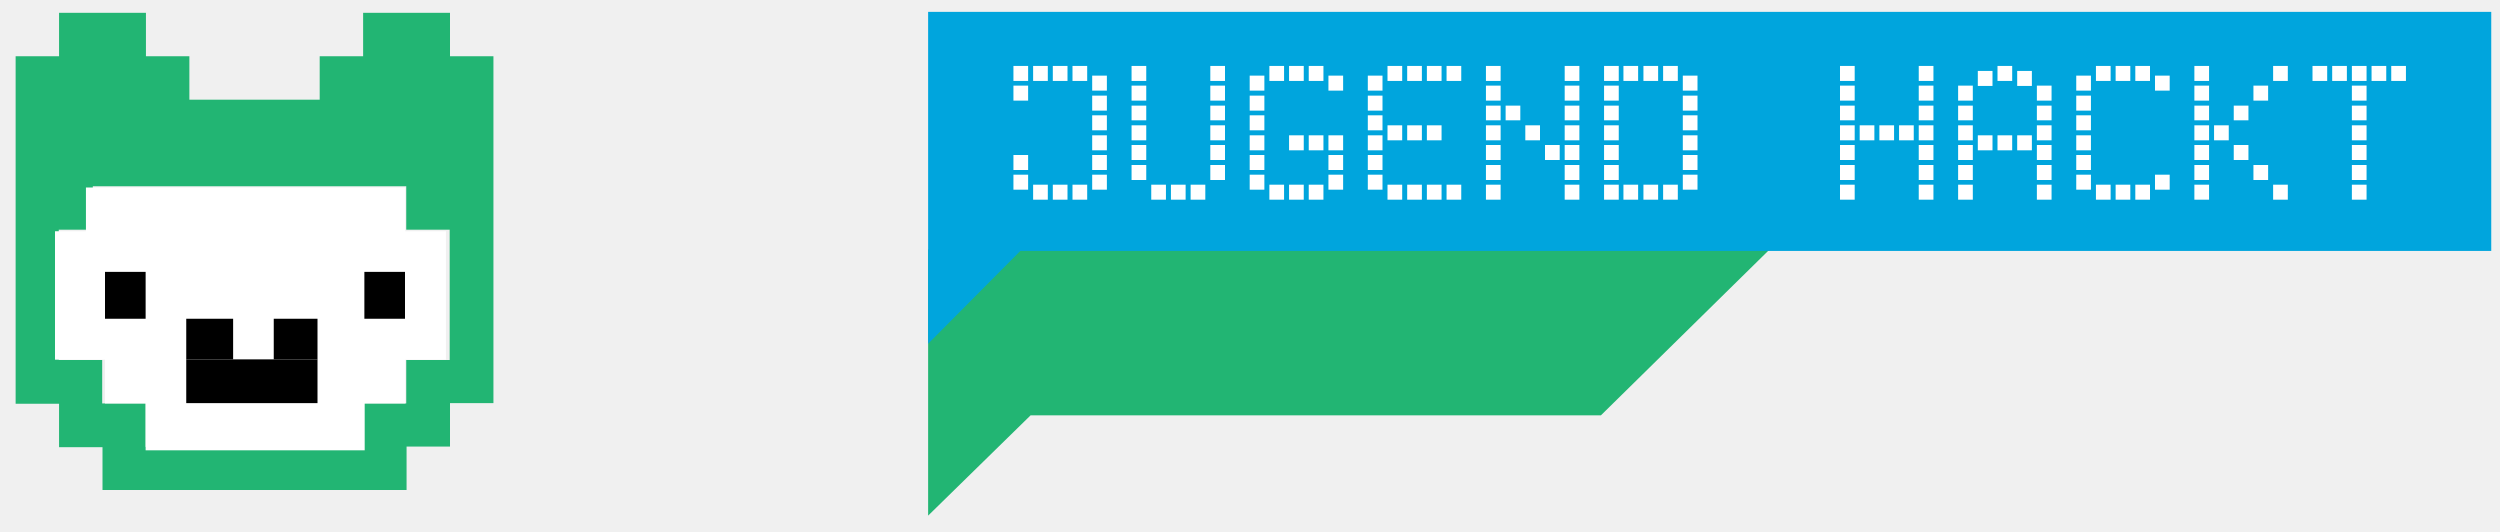
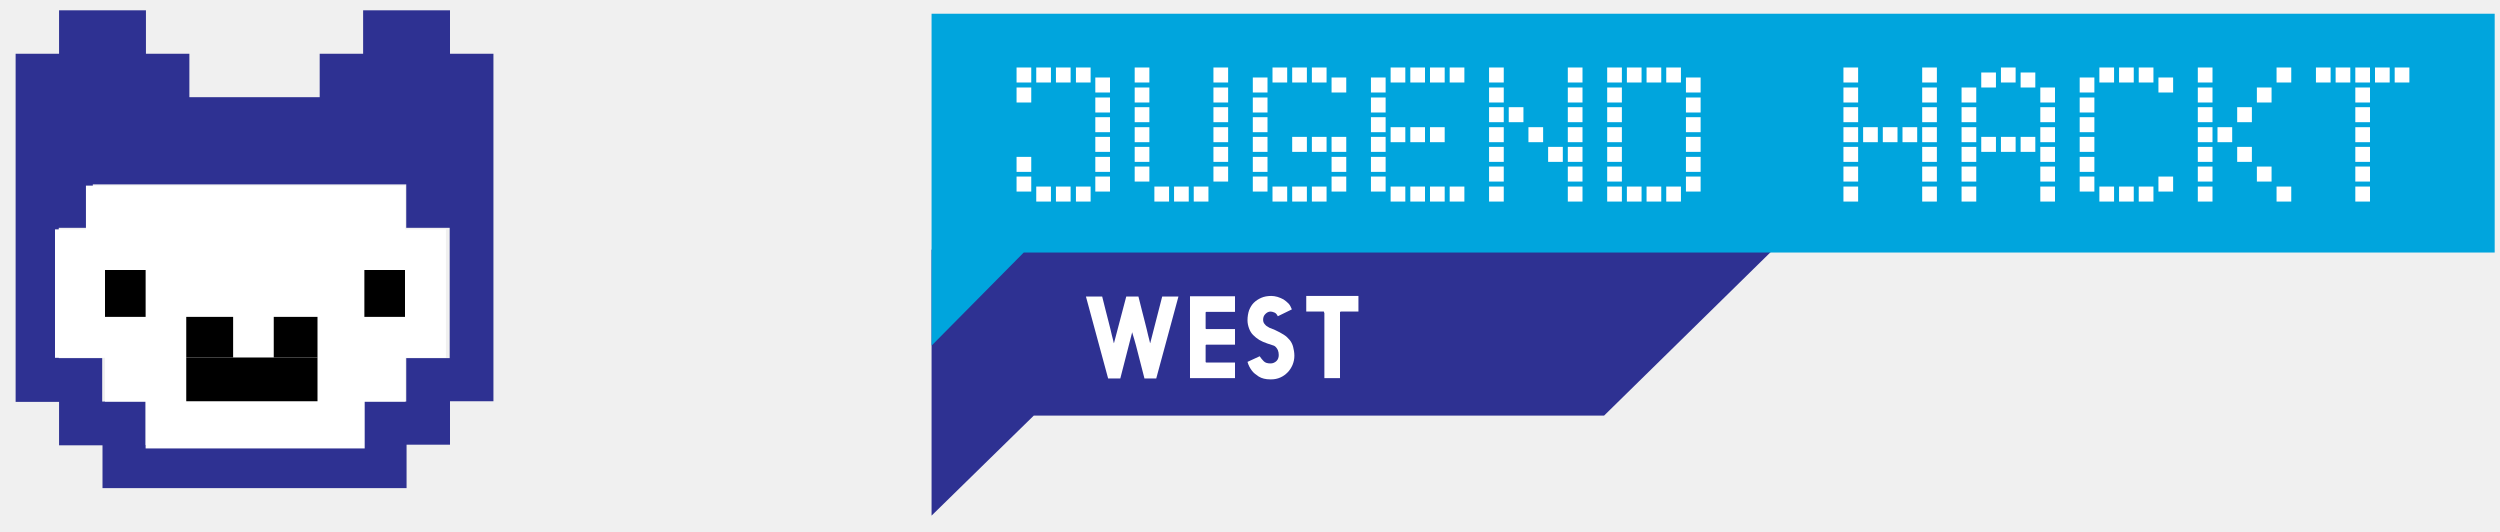
- <svg xmlns="http://www.w3.org/2000/svg" width="800" height="170" viewBox="0 0 800 170" id="svg4295" version="1.1">
-   <defs id="defs4297" />
+ <svg xmlns="http://www.w3.org/2000/svg" width="800" height="170" viewBox="0 0 800 170" id="svg4323" version="1.1">
+   <defs id="defs4325" />
  <g id="layer1" transform="translate(0,-882.3622)">
-     <g transform="translate(297,886.1622)" id="g3">
-       <g id="g5">
-         <g id="g7">
-           <path style="fill:#22b573" d="m -292,14.2 0,13.1 0,13.9 0,13.9 0,13.9 0,13.9 0,13.9 0,13.9 0,14.7 13.9,0 0,13.9 13.9,0 0,13.7 27,0 13.9,0 13.9,0 13.9,0 13.9,0 14.7,0 0,-13.9 13.9,0 0,-13.9 13.9,0 0,-14.7 0,-13.8 0,-13.9 0,-13.9 0,-13.8 0,-13.9 0,-13.9 0,-13.1 -13.9,0 0,-13.9 -27.8,0 0,13.9 -13.9,0 0,13.9 -14.7,0 -13.9,0 -13.1,0 0,-13.9 -13.9,0 0,-13.9 -27.8,0 0,13.9 -13.9,0 z m 13.9,55.5 10.8,0 0,-13.9 100.3,0 0,13.9 13.9,0 0,13.1 0,13.9 0,14.7 -13.9,0 0,13.9 -13.9,0 0,13.9 -14.7,0 -13.9,0 -13.9,0 -13.9,0 -13.1,0 0,-13.9 -13.9,0 0,-13.9 -13.9,0 0,-14.7 0,-13.9 0,-13.1 z" id="path9" />
+     <g transform="translate(297,81.56216)" id="g69">
+       <g id="g71">
+         <g id="g73">
+           <path style="fill:#2e3192" d="m -292,818.2 0,13.1 0,13.9 0,13.9 0,13.9 0,13.9 0,13.9 0,13.9 0,14.7 13.9,0 0,13.9 13.9,0 0,13.7 27,0 13.9,0 13.9,0 13.9,0 13.9,0 14.7,0 0,-13.9 13.9,0 0,-13.9 13.9,0 0,-14.7 0,-13.9 0,-13.9 0,-13.9 0,-13.9 0,-13.9 0,-13.9 0,-13.1 -13.9,0 0,-13.9 -27.8,0 0,13.9 -13.9,0 0,13.9 -14.7,0 -13.9,0 -13.1,0 0,-13.9 -13.9,0 0,-13.9 -27.8,0 0,13.9 -13.9,0 z m 13.9,55.5 10.8,0 0,-13.9 100.3,0 0,13.9 13.9,0 0,13.1 0,13.9 0,14.7 -13.9,0 0,13.9 -13.9,0 0,13.9 -14.7,0 -13.9,0 -13.9,0 -13.9,0 -13.1,0 0,-13.9 -13.9,0 0,-13.9 -13.9,0 0,-14.7 0,-13.9 0,-13.1 z" id="path75" />
        </g>
      </g>
-       <g id="g11">
-         <path style="fill:#ffffff" d="m -279.4,70.2 0,13.3 0,13.9 0,13.9 16,0 0,14 13,0 0,15 14.8,0 13.9,0 13.9,0 13.9,0 13.6,0 0,-15 13,0 0,-14 13,0 0,-13.9 0,-13.9 0,-13.3 -13,0 0,-14 -12.7,0 -14,0 -13.9,0 -13.9,0 -13.9,0 -33.8,0 0,14 -9.9,0 z" id="path13" />
-         <rect x="-180.4" y="83.2" width="13" height="15" id="rect15" />
-         <rect x="-263.4" y="83.2" width="13" height="15" id="rect17" />
-         <rect x="-209.4" y="98.2" width="14" height="13" id="rect19" />
-         <rect x="-237.4" y="111.2" width="42" height="14" id="rect21" />
-         <rect x="-237.4" y="98.2" width="15" height="13" id="rect23" />
+       <g id="g77">
+         <path style="fill:#ffffff" d="m -279.4,874.2 0,13.3 0,13.9 0,13.9 16,0 0,14 13,0 0,15 14.8,0 13.9,0 13.9,0 13.9,0 13.6,0 0,-15 13,0 0,-14 13,0 0,-13.9 0,-13.9 0,-13.3 -13,0 0,-14 -12.7,0 -14,0 -13.9,0 -13.9,0 -13.9,0 -33.8,0 0,14 -9.9,0 z" id="path79" />
+         <rect x="-180.4" y="887.2" width="13" height="15" id="rect81" />
+         <rect x="-263.4" y="887.2" width="13" height="15" id="rect83" />
+         <rect x="-209.4" y="902.2" width="14" height="13" id="rect85" />
+         <rect x="-237.4" y="915.2" width="42" height="14" id="rect87" />
+         <rect x="-237.4" y="902.2" width="15" height="13" id="rect89" />
      </g>
    </g>
-     <g transform="translate(297,886.1622)" id="g123">
-       <polygon style="fill:#22b573" points="0,161.2 32.8,129.1 215.3,129.1 269.3,76 0,76 0,133.4 0,129.1 " id="polygon125" />
-       <polygon style="fill:#00a5dd" points="29.5,76.5 500.2,76.5 500.2,57.4 500.2,0 0,0 0,57.4 0,76.5 0,106.2 " id="polygon127" />
-       <path style="fill:#ffffff" d="m 468.2,22.1 4.7,0 0,-4.8 -4.7,0 0,4.8 z m -6.3,0 4.7,0 0,-4.8 -4.7,0 0,4.8 z m -6.3,0 4.7,0 0,-4.8 -4.7,0 0,4.8 z m -6.3,0 4.7,0 0,-4.8 -4.7,0 0,4.8 z m -6.3,0 4.7,0 0,-4.8 -4.7,0 0,4.8 z m -12.6,0 4.7,0 0,-4.8 -4.7,0 0,4.8 z m -25.2,0 4.7,0 0,-4.8 -4.7,0 0,4.8 z m -18.9,0 4.7,0 0,-4.8 -4.7,0 0,4.8 z m -6.3,0 4.7,0 0,-4.8 -4.7,0 0,4.8 z m -6.3,0 4.7,0 0,-4.8 -4.7,0 0,4.8 z m -31.5,0 4.7,0 0,-4.8 -4.7,0 0,4.8 z m -25.2,0 4.7,0 0,-4.8 -4.7,0 0,4.8 z m -25.2,0 4.7,0 0,-4.8 -4.7,0 0,4.8 z m -56.6,0 4.7,0 0,-4.8 -4.7,0 0,4.8 z m -6.3,0 4.7,0 0,-4.8 -4.7,0 0,4.8 z m -6.4,0 4.7,0 0,-4.8 -4.7,0 0,4.8 z m -6.2,0 4.7,0 0,-4.8 -4.7,0 0,4.8 z m -12.6,0 4.7,0 0,-4.8 -4.7,0 0,4.8 z m -25.2,0 4.7,0 0,-4.8 -4.7,0 0,4.8 z m -12.6,0 4.7,0 0,-4.8 -4.7,0 0,4.8 z m -6.3,0 4.7,0 0,-4.8 -4.7,0 0,4.8 z m -6.3,0 4.7,0 0,-4.8 -4.7,0 0,4.8 z m -6.3,0 4.7,0 0,-4.8 -4.7,0 0,4.8 z m -25.2,0 4.7,0 0,-4.8 -4.7,0 0,4.8 z m -6.3,0 4.7,0 0,-4.8 -4.7,0 0,4.8 z m -6.3,0 4.7,0 0,-4.8 -4.7,0 0,4.8 z m -18.9,0 4.7,0 0,-4.8 -4.7,0 0,4.8 z m -25.2,0 4.7,0 0,-4.8 -4.7,0 0,4.8 z m -18.9,0 4.7,0 0,-4.8 -4.7,0 0,4.8 z m -6.3,0 4.7,0 0,-4.8 -4.7,0 0,4.8 z m -6.3,0 4.7,0 0,-4.8 -4.7,0 0,4.8 z m -6.3,0 4.7,0 0,-4.8 -4.7,0 0,4.8 z m 321.2,1.6 4.7,0 0,-4.8 -4.7,0 0,4.8 z m -12.6,0 4.7,0 0,-4.8 -4.7,0 0,4.8 z m 56.7,1.5 4.7,0 0,-4.8 -4.7,0 0,4.8 z m -25.2,0 4.7,0 0,-4.8 -4.7,0 0,4.8 z m -125.9,0 4.7,0 0,-4.8 -4.7,0 0,4.8 z m -100.8,0 4.7,0 0,-4.8 -4.7,0 0,4.8 z m -12.6,0 4.7,0 0,-4.8 -4.7,0 0,4.8 z m -25.2,0 4.7,0 0,-4.8 -4.7,0 0,4.8 z m -50.4,0 4.7,0 0,-4.8 -4.7,0 0,4.8 z m 403.1,3.2 4.7,0 0,-4.8 -4.7,0 0,4.8 z m -31.5,0 4.7,0 0,-4.8 -4.7,0 0,4.8 z m -18.9,0 4.7,0 0,-4.8 -4.7,0 0,4.8 z m -50.4,0 4.7,0 0,-4.8 -4.7,0 0,4.8 z m -25.2,0 4.7,0 0,-4.8 -4.7,0 0,4.8 z m -12.6,0 4.7,0 0,-4.8 -4.7,0 0,4.8 z m -25.2,0 4.7,0 0,-4.8 -4.7,0 0,4.8 z m -75.5,0 4.7,0 0,-4.8 -4.7,0 0,4.8 z m -12.6,0 4.7,0 0,-4.8 -4.7,0 0,4.8 z m -25.2,0 4.7,0 0,-4.8 -4.7,0 0,4.8 z m -88.2,0 4.7,0 0,-4.8 -4.7,0 0,4.8 z m -25.2,0 4.7,0 0,-4.8 -4.7,0 0,4.8 z m -37.8,0 4.7,0 0,-4.8 -4.7,0 0,4.8 z m 340.1,3.2 4.7,0 0,-4.8 -4.7,0 0,4.8 z m -125.9,0 4.7,0 0,-4.8 -4.7,0 0,4.8 z m -100.8,0 4.7,0 0,-4.8 -4.7,0 0,4.8 z m -37.8,0 4.7,0 0,-4.8 -4.7,0 0,4.8 z m -50.4,0 4.7,0 0,-4.8 -4.7,0 0,4.8 z m 403.1,3.1 4.7,0 0,-4.7 -4.7,0 0,4.7 z m -37.8,0 4.7,0 0,-4.7 -4.7,0 0,4.7 z m -12.6,0 4.7,0 0,-4.7 -4.7,0 0,4.7 z m -50.4,0 4.7,0 0,-4.7 -4.7,0 0,4.7 z m -25.2,0 4.7,0 0,-4.7 -4.7,0 0,4.7 z m -12.6,0 4.7,0 0,-4.7 -4.7,0 0,4.7 z m -25.2,0 4.7,0 0,-4.7 -4.7,0 0,4.7 z m -75.5,0 4.7,0 0,-4.7 -4.7,0 0,4.7 z m -12.6,0 4.7,0 0,-4.7 -4.7,0 0,4.7 z m -18.9,0 4.7,0 0,-4.7 -4.7,0 0,4.7 z m -6.3,0 4.7,0 0,-4.7 -4.7,0 0,4.7 z m -88.2,0 4.7,0 0,-4.7 -4.7,0 0,4.7 z m -25.2,0 4.7,0 0,-4.7 -4.7,0 0,4.7 z m 302.3,3.2 4.7,0 0,-4.8 -4.7,0 0,4.8 z m -125.9,0 4.7,0 0,-4.8 -4.7,0 0,4.8 z m -100.8,0 4.7,0 0,-4.8 -4.7,0 0,4.8 z m -37.8,0 4.7,0 0,-4.8 -4.7,0 0,4.8 z m -50.4,0 4.7,0 0,-4.8 -4.7,0 0,4.8 z m 403.1,3.2 4.7,0 0,-4.8 -4.7,0 0,4.8 z m -44.1,0 4.7,0 0,-4.8 -4.7,0 0,4.8 z m -6.3,0 4.7,0 0,-4.8 -4.7,0 0,4.8 z m -50.4,0 4.7,0 0,-4.8 -4.7,0 0,4.8 z m -25.2,0 4.7,0 0,-4.8 -4.7,0 0,4.8 z m -12.6,0 4.7,0 0,-4.8 -4.7,0 0,4.8 z m -6.3,0 4.7,0 0,-4.8 -4.7,0 0,4.8 z m -6.3,0 4.7,0 0,-4.8 -4.7,0 0,4.8 z m -6.3,0 4.7,0 0,-4.8 -4.7,0 0,4.8 z m -6.3,0 4.7,0 0,-4.8 -4.7,0 0,4.8 z m -75.5,0 4.7,0 0,-4.8 -4.7,0 0,4.8 z m -12.6,0 4.7,0 0,-4.8 -4.7,0 0,4.8 z m -12.6,0 4.7,0 0,-4.8 -4.7,0 0,4.8 z m -12.6,0 4.7,0 0,-4.8 -4.7,0 0,4.8 z m -18.9,0 4.7,0 0,-4.8 -4.7,0 0,4.8 z m -6.3,0 4.7,0 0,-4.8 -4.7,0 0,4.8 z m -6.3,0 4.7,0 0,-4.8 -4.7,0 0,4.8 z m -56.7,0 4.7,0 0,-4.8 -4.7,0 0,4.8 z m -25.2,0 4.7,0 0,-4.8 -4.7,0 0,4.8 z m 302.3,3.2 4.7,0 0,-4.8 -4.7,0 0,4.8 z m -18.9,0 4.7,0 0,-4.8 -4.7,0 0,4.8 z m -6.3,0 4.7,0 0,-4.8 -4.7,0 0,4.8 z m -6.3,0 4.7,0 0,-4.8 -4.7,0 0,4.8 z m -94.4,0 4.7,0 0,-4.8 -4.7,0 0,4.8 z m -100.8,0 4.7,0 0,-4.8 -4.7,0 0,4.8 z m -12.6,0 4.7,0 0,-4.8 -4.7,0 0,4.8 z m -6.3,0 4.7,0 0,-4.8 -4.7,0 0,4.8 z m -6.3,0 4.7,0 0,-4.8 -4.7,0 0,4.8 z m -12.6,0 4.7,0 0,-4.8 -4.7,0 0,4.8 z m -50.4,0 4.7,0 0,-4.8 -4.7,0 0,4.8 z m 403.1,3.1 4.7,0 0,-4.8 -4.7,0 0,4.8 z m -37.8,0 4.7,0 0,-4.8 -4.7,0 0,4.8 z m -12.6,0 4.7,0 0,-4.8 -4.7,0 0,4.8 z m -50.4,0 4.7,0 0,-4.8 -4.7,0 0,4.8 z m -25.2,0 4.7,0 0,-4.8 -4.7,0 0,4.8 z m -12.6,0 4.7,0 0,-4.8 -4.7,0 0,4.8 z m -25.2,0 4.7,0 0,-4.8 -4.7,0 0,4.8 z m -75.5,0 4.7,0 0,-4.8 -4.7,0 0,4.8 z m -12.6,0 4.7,0 0,-4.8 -4.7,0 0,4.8 z m -6.3,0 4.7,0 0,-4.8 -4.7,0 0,4.8 z m -18.9,0 4.7,0 0,-4.8 -4.7,0 0,4.8 z m -88.2,0 4.7,0 0,-4.8 -4.7,0 0,4.8 z m -25.2,0 4.7,0 0,-4.8 -4.7,0 0,4.8 z m 302.3,3.2 4.7,0 0,-4.8 -4.7,0 0,4.8 z m -125.9,0 4.7,0 0,-4.8 -4.7,0 0,4.8 z m -100.8,0 4.7,0 0,-4.8 -4.7,0 0,4.8 z m -12.6,0 4.7,0 0,-4.8 -4.7,0 0,4.8 z m -25.2,0 4.7,0 0,-4.8 -4.7,0 0,4.8 z m -50.4,0 4.7,0 0,-4.8 -4.7,0 0,4.8 z m -25.2,0 4.7,0 0,-4.8 -4.7,0 0,4.8 z m 428.3,3.2 4.7,0 0,-4.8 -4.7,0 0,4.8 z m -31.5,0 4.7,0 0,-4.8 -4.7,0 0,4.8 z m -18.9,0 4.7,0 0,-4.8 -4.7,0 0,4.8 z m -50.4,0 4.7,0 0,-4.8 -4.7,0 0,4.8 z m -25.2,0 4.7,0 0,-4.8 -4.7,0 0,4.8 z m -12.6,0 4.7,0 0,-4.8 -4.7,0 0,4.8 z m -25.2,0 4.7,0 0,-4.8 -4.7,0 0,4.8 z m -75.5,0 4.7,0 0,-4.8 -4.7,0 0,4.8 z m -12.6,0 4.7,0 0,-4.8 -4.7,0 0,4.8 z m -25.2,0 4.7,0 0,-4.8 -4.7,0 0,4.8 z m -88.2,0 4.7,0 0,-4.8 -4.7,0 0,4.8 z m -25.2,0 4.7,0 0,-4.8 -4.7,0 0,4.8 z m 327.5,3.1 4.7,0 0,-4.8 -4.7,0 0,4.8 z m -25.2,0 4.7,0 0,-4.8 -4.7,0 0,4.8 z m -125.9,0 4.7,0 0,-4.8 -4.7,0 0,4.8 z m -100.8,0 4.7,0 0,-4.8 -4.7,0 0,4.8 z m -12.6,0 4.7,0 0,-4.8 -4.7,0 0,4.8 z m -25.2,0 4.7,0 0,-4.8 -4.7,0 0,4.8 z m -50.4,0 4.7,0 0,-4.8 -4.7,0 0,4.8 z m -25.2,0 4.7,0 0,-4.8 -4.7,0 0,4.8 z m 428.3,3.2 4.7,0 0,-4.8 -4.7,0 0,4.8 z m -25.2,0 4.7,0 0,-4.8 -4.7,0 0,4.8 z m -25.2,0 4.7,0 0,-4.8 -4.7,0 0,4.8 z m -18.9,0 4.7,0 0,-4.8 -4.7,0 0,4.8 z m -6.3,0 4.7,0 0,-4.8 -4.7,0 0,4.8 z m -6.3,0 4.7,0 0,-4.8 -4.7,0 0,4.8 z m -18.9,0 4.7,0 0,-4.8 -4.7,0 0,4.8 z m -25.2,0 4.7,0 0,-4.8 -4.7,0 0,4.8 z m -12.6,0 4.7,0 0,-4.8 -4.7,0 0,4.8 z m -25.2,0 4.7,0 0,-4.8 -4.7,0 0,4.8 z m -56.6,0 4.7,0 0,-4.8 -4.7,0 0,4.8 z m -6.3,0 4.7,0 0,-4.8 -4.7,0 0,4.8 z m -6.4,0 4.7,0 0,-4.8 -4.7,0 0,4.8 z m -6.2,0 4.7,0 0,-4.8 -4.7,0 0,4.8 z m -12.6,0 4.7,0 0,-4.8 -4.7,0 0,4.8 z m -25.2,0 4.7,0 0,-4.8 -4.7,0 0,4.8 z m -12.6,0 4.7,0 0,-4.8 -4.7,0 0,4.8 z m -6.3,0 4.7,0 0,-4.8 -4.7,0 0,4.8 z m -6.3,0 4.7,0 0,-4.8 -4.7,0 0,4.8 z m -6.3,0 4.7,0 0,-4.8 -4.7,0 0,4.8 z m -25.2,0 4.7,0 0,-4.8 -4.7,0 0,4.8 z m -6.3,0 4.7,0 0,-4.8 -4.7,0 0,4.8 z m -6.3,0 4.7,0 0,-4.8 -4.7,0 0,4.8 z m -25.2,0 4.7,0 0,-4.8 -4.7,0 0,4.8 z m -6.3,0 4.7,0 0,-4.8 -4.7,0 0,4.8 z m -6.3,0 4.7,0 0,-4.8 -4.7,0 0,4.8 z m -25.2,0 4.7,0 0,-4.8 -4.7,0 0,4.8 z m -6.3,0 4.7,0 0,-4.8 -4.7,0 0,4.8 z m -6.3,0 4.7,0 0,-4.8 -4.7,0 0,4.8 z" id="path129" />
+     <g transform="translate(297,81.56216)" id="g141">
+       <polygon style="fill:#2e3192" points="1.1,938 1.1,933.8 1.1,965.8 33.8,933.8 216.3,933.8 270.4,880.7 1.1,880.7 " id="polygon143" />
+       <polygon style="fill:#00a5dd" points="501.3,862.5 501.3,805.2 1.1,805.2 1.1,862.5 1.1,881.6 1.1,911.4 30.6,881.6 501.3,881.6 " id="polygon145" />
+       <path style="fill:#ffffff" d="m 469.3,827.2 4.7,0 0,-4.8 -4.7,0 0,4.8 z m -6.3,0 4.7,0 0,-4.8 -4.7,0 0,4.8 z m -6.3,0 4.7,0 0,-4.8 -4.7,0 0,4.8 z m -6.3,0 4.7,0 0,-4.8 -4.7,0 0,4.8 z m -6.3,0 4.7,0 0,-4.8 -4.7,0 0,4.8 z m -12.6,0 4.7,0 0,-4.8 -4.7,0 0,4.8 z m -25.2,0 4.7,0 0,-4.8 -4.7,0 0,4.8 z m -18.9,0 4.7,0 0,-4.8 -4.7,0 0,4.8 z m -6.3,0 4.7,0 0,-4.8 -4.7,0 0,4.8 z m -6.3,0 4.7,0 0,-4.8 -4.7,0 0,4.8 z m -31.5,0 4.7,0 0,-4.8 -4.7,0 0,4.8 z m -25.2,0 4.7,0 0,-4.8 -4.7,0 0,4.8 z m -25.2,0 4.7,0 0,-4.8 -4.7,0 0,4.8 z m -56.7,0 4.7,0 0,-4.8 -4.7,0 0,4.8 z m -6.3,0 4.7,0 0,-4.8 -4.7,0 0,4.8 z m -6.3,0 4.7,0 0,-4.8 -4.7,0 0,4.8 z m -6.3,0 4.7,0 0,-4.8 -4.7,0 0,4.8 z m -12.6,0 4.7,0 0,-4.8 -4.7,0 0,4.8 z m -25.2,0 4.7,0 0,-4.8 -4.7,0 0,4.8 z m -12.6,0 4.7,0 0,-4.8 -4.7,0 0,4.8 z m -6.3,0 4.7,0 0,-4.8 -4.7,0 0,4.8 z m -6.3,0 4.7,0 0,-4.8 -4.7,0 0,4.8 z m -6.3,0 4.7,0 0,-4.8 -4.7,0 0,4.8 z m -25.2,0 4.7,0 0,-4.8 -4.7,0 0,4.8 z m -6.3,0 4.7,0 0,-4.8 -4.7,0 0,4.8 z m -6.3,0 4.7,0 0,-4.8 -4.7,0 0,4.8 z m -18.9,0 4.7,0 0,-4.8 -4.7,0 0,4.8 z m -25.2,0 4.7,0 0,-4.8 -4.7,0 0,4.8 z m -18.9,0 4.8,0 0,-4.8 -4.7,0 0,4.8 z m -6.3,0 4.7,0 0,-4.8 -4.7,0 0,4.8 z m -6.3,0 4.7,0 0,-4.8 -4.7,0 0,4.8 z m -6.3,0 4.7,0 0,-4.8 -4.7,0 0,4.8 z m 321.3,1.6 4.7,0 0,-4.8 -4.7,0 0,4.8 z m -12.6,0 4.7,0 0,-4.8 -4.7,0 0,4.8 z m 56.7,1.6 4.7,0 0,-4.8 -4.7,0 0,4.8 z m -25.2,0 4.7,0 0,-4.8 -4.7,0 0,4.8 z m -126,0 4.7,0 0,-4.8 -4.7,0 0,4.8 z m -100.8,0 4.7,0 0,-4.8 -4.7,0 0,4.8 z m -12.6,0 4.7,0 0,-4.8 -4.7,0 0,4.8 z m -25.2,0 4.7,0 0,-4.8 -4.7,0 0,4.8 z m -50.4,0 4.7,0 0,-4.8 -4.7,0 0,4.8 z m 403.2,3.2 4.7,0 0,-4.8 -4.7,0 0,4.8 z m -31.5,0 4.7,0 0,-4.8 -4.7,0 0,4.8 z m -18.9,0 4.7,0 0,-4.8 -4.7,0 0,4.8 z m -50.4,0 4.7,0 0,-4.8 -4.7,0 0,4.8 z m -25.2,0 4.7,0 0,-4.8 -4.7,0 0,4.8 z m -12.6,0 4.7,0 0,-4.8 -4.7,0 0,4.8 z m -25.2,0 4.7,0 0,-4.8 -4.7,0 0,4.8 z m -75.6,0 4.7,0 0,-4.8 -4.7,0 0,4.8 z m -12.6,0 4.7,0 0,-4.8 -4.7,0 0,4.8 z m -25.2,0 4.7,0 0,-4.8 -4.7,0 0,4.8 z m -88.2,0 4.7,0 0,-4.8 -4.7,0 0,4.8 z m -25.2,0 4.7,0 0,-4.8 -4.7,0 0,4.8 z m -37.8,0 4.7,0 0,-4.8 -4.7,0 0,4.8 z m 340.2,3.2 4.7,0 0,-4.8 -4.7,0 0,4.8 z m -126,0 4.7,0 0,-4.8 -4.7,0 0,4.8 z m -100.8,0 4.7,0 0,-4.8 -4.7,0 0,4.8 z m -37.8,0 4.7,0 0,-4.8 -4.7,0 0,4.8 z m -50.4,0 4.7,0 0,-4.8 -4.7,0 0,4.8 z m 403.2,3.1 4.7,0 0,-4.8 -4.7,0 0,4.8 z m -37.8,0 4.7,0 0,-4.8 -4.7,0 0,4.8 z m -12.6,0 4.7,0 0,-4.8 -4.7,0 0,4.8 z m -50.4,0 4.7,0 0,-4.8 -4.7,0 0,4.8 z m -25.2,0 4.7,0 0,-4.8 -4.7,0 0,4.8 z m -12.6,0 4.7,0 0,-4.8 -4.7,0 0,4.8 z m -25.2,0 4.7,0 0,-4.8 -4.7,0 0,4.8 z m -75.6,0 4.7,0 0,-4.8 -4.7,0 0,4.8 z m -12.6,0 4.7,0 0,-4.8 -4.7,0 0,4.8 z m -18.9,0 4.7,0 0,-4.8 -4.7,0 0,4.8 z m -6.3,0 4.7,0 0,-4.8 -4.7,0 0,4.8 z m -88.2,0 4.7,0 0,-4.8 -4.7,0 0,4.8 z m -25.2,0 4.7,0 0,-4.8 -4.7,0 0,4.8 z m 302.4,3.2 4.7,0 0,-4.8 -4.7,0 0,4.8 z m -126,0 4.7,0 0,-4.8 -4.7,0 0,4.8 z m -100.8,0 4.7,0 0,-4.8 -4.7,0 0,4.8 z m -37.8,0 4.7,0 0,-4.8 -4.7,0 0,4.8 z m -50.4,0 4.7,0 0,-4.8 -4.7,0 0,4.8 z m 403.2,3.2 4.7,0 0,-4.8 -4.7,0 0,4.8 z m -44.1,0 4.7,0 0,-4.8 -4.7,0 0,4.8 z m -6.3,0 4.7,0 0,-4.8 -4.7,0 0,4.8 z m -50.4,0 4.7,0 0,-4.8 -4.7,0 0,4.8 z m -25.2,0 4.7,0 0,-4.8 -4.7,0 0,4.8 z m -12.6,0 4.7,0 0,-4.8 -4.7,0 0,4.8 z m -6.3,0 4.7,0 0,-4.8 -4.7,0 0,4.8 z m -6.3,0 4.7,0 0,-4.8 -4.7,0 0,4.8 z m -6.3,0 4.7,0 0,-4.8 -4.7,0 0,4.8 z m -6.3,0 4.7,0 0,-4.8 -4.7,0 0,4.8 z m -75.6,0 4.7,0 0,-4.8 -4.7,0 0,4.8 z m -12.6,0 4.7,0 0,-4.8 -4.7,0 0,4.8 z m -12.6,0 4.7,0 0,-4.8 -4.7,0 0,4.8 z m -12.6,0 4.7,0 0,-4.8 -4.7,0 0,4.8 z m -18.9,0 4.7,0 0,-4.8 -4.7,0 0,4.8 z m -6.3,0 4.7,0 0,-4.8 -4.7,0 0,4.8 z m -6.3,0 4.7,0 0,-4.8 -4.7,0 0,4.8 z m -56.7,0 4.7,0 0,-4.8 -4.7,0 0,4.8 z m -25.2,0 4.7,0 0,-4.8 -4.7,0 0,4.8 z m 302.4,3.1 4.7,0 0,-4.8 -4.7,0 0,4.8 z m -18.9,0 4.7,0 0,-4.8 -4.7,0 0,4.8 z m -6.3,0 4.7,0 0,-4.8 -4.7,0 0,4.8 z m -6.3,0 4.7,0 0,-4.8 -4.7,0 0,4.8 z m -94.5,0 4.7,0 0,-4.8 -4.7,0 0,4.8 z m -100.8,0 4.7,0 0,-4.8 -4.7,0 0,4.8 z m -12.6,0 4.7,0 0,-4.8 -4.7,0 0,4.8 z m -6.3,0 4.7,0 0,-4.8 -4.7,0 0,4.8 z m -6.3,0 4.7,0 0,-4.8 -4.7,0 0,4.8 z m -12.6,0 4.7,0 0,-4.8 -4.7,0 0,4.8 z m -50.4,0 4.7,0 0,-4.8 -4.7,0 0,4.8 z m 403.2,3.2 4.7,0 0,-4.8 -4.7,0 0,4.8 z m -37.8,0 4.7,0 0,-4.8 -4.7,0 0,4.8 z m -12.6,0 4.7,0 0,-4.8 -4.7,0 0,4.8 z m -50.4,0 4.7,0 0,-4.8 -4.7,0 0,4.8 z m -25.2,0 4.7,0 0,-4.8 -4.7,0 0,4.8 z m -12.6,0 4.7,0 0,-4.8 -4.7,0 0,4.8 z m -25.2,0 4.7,0 0,-4.8 -4.7,0 0,4.8 z m -75.6,0 4.7,0 0,-4.8 -4.7,0 0,4.8 z m -12.6,0 4.7,0 0,-4.8 -4.7,0 0,4.8 z m -6.3,0 4.7,0 0,-4.8 -4.7,0 0,4.8 z m -18.9,0 4.7,0 0,-4.8 -4.7,0 0,4.8 z m -88.2,0 4.7,0 0,-4.8 -4.7,0 0,4.8 z m -25.2,0 4.7,0 0,-4.8 -4.7,0 0,4.8 z m 302.4,3.2 4.7,0 0,-4.8 -4.7,0 0,4.8 z m -126,0 4.7,0 0,-4.8 -4.7,0 0,4.8 z m -100.8,0 4.7,0 0,-4.8 -4.7,0 0,4.8 z m -12.6,0 4.7,0 0,-4.8 -4.7,0 0,4.8 z m -25.2,0 4.7,0 0,-4.8 -4.7,0 0,4.8 z m -50.4,0 4.7,0 0,-4.8 -4.7,0 0,4.8 z m -25.2,0 4.7,0 0,-4.8 -4.7,0 0,4.8 z m 428.4,3.1 4.7,0 0,-4.8 -4.7,0 0,4.8 z m -31.5,0 4.7,0 0,-4.8 -4.7,0 0,4.8 z m -18.9,0 4.7,0 0,-4.8 -4.7,0 0,4.8 z m -50.4,0 4.7,0 0,-4.8 -4.7,0 0,4.8 z m -25.2,0 4.7,0 0,-4.8 -4.7,0 0,4.8 z m -12.6,0 4.7,0 0,-4.8 -4.7,0 0,4.8 z m -25.2,0 4.7,0 0,-4.8 -4.7,0 0,4.8 z m -75.6,0 4.7,0 0,-4.8 -4.7,0 0,4.8 z m -12.6,0 4.7,0 0,-4.8 -4.7,0 0,4.8 z m -25.2,0 4.7,0 0,-4.8 -4.7,0 0,4.8 z m -88.2,0 4.7,0 0,-4.8 -4.7,0 0,4.8 z m -25.2,0 4.7,0 0,-4.8 -4.7,0 0,4.8 z m 327.6,3.2 4.7,0 0,-4.8 -4.7,0 0,4.8 z m -25.2,0 4.7,0 0,-4.8 -4.7,0 0,4.8 z m -126,0 4.7,0 0,-4.8 -4.7,0 0,4.8 z m -100.8,0 4.7,0 0,-4.8 -4.7,0 0,4.8 z m -12.6,0 4.7,0 0,-4.8 -4.7,0 0,4.8 z m -25.2,0 4.7,0 0,-4.8 -4.7,0 0,4.8 z m -50.4,0 4.7,0 0,-4.8 -4.7,0 0,4.8 z m -25.2,0 4.7,0 0,-4.8 -4.7,0 0,4.8 z m 428.4,3.2 4.7,0 0,-4.8 -4.7,0 0,4.8 z m -25.2,0 4.7,0 0,-4.8 -4.7,0 0,4.8 z m -25.2,0 4.7,0 0,-4.8 -4.7,0 0,4.8 z m -18.9,0 4.7,0 0,-4.8 -4.7,0 0,4.8 z m -6.3,0 4.7,0 0,-4.8 -4.7,0 0,4.8 z m -6.3,0 4.7,0 0,-4.8 -4.7,0 0,4.8 z m -18.9,0 4.7,0 0,-4.8 -4.7,0 0,4.8 z m -25.2,0 4.7,0 0,-4.8 -4.7,0 0,4.8 z m -12.6,0 4.7,0 0,-4.8 -4.7,0 0,4.8 z m -25.2,0 4.7,0 0,-4.8 -4.7,0 0,4.8 z m -56.7,0 4.7,0 0,-4.8 -4.7,0 0,4.8 z m -6.3,0 4.7,0 0,-4.8 -4.7,0 0,4.8 z m -6.3,0 4.7,0 0,-4.8 -4.7,0 0,4.8 z m -6.3,0 4.7,0 0,-4.8 -4.7,0 0,4.8 z m -12.6,0 4.7,0 0,-4.8 -4.7,0 0,4.8 z m -25.2,0 4.7,0 0,-4.8 -4.7,0 0,4.8 z m -12.6,0 4.7,0 0,-4.8 -4.7,0 0,4.8 z m -6.3,0 4.7,0 0,-4.8 -4.7,0 0,4.8 z m -6.3,0 4.7,0 0,-4.8 -4.7,0 0,4.8 z m -6.3,0 4.7,0 0,-4.8 -4.7,0 0,4.8 z m -25.2,0 4.7,0 0,-4.8 -4.7,0 0,4.8 z m -6.3,0 4.7,0 0,-4.8 -4.7,0 0,4.8 z m -6.3,0 4.7,0 0,-4.8 -4.7,0 0,4.8 z m -25.2,0 4.7,0 0,-4.8 -4.7,0 0,4.8 z m -6.3,0 4.7,0 0,-4.8 -4.7,0 0,4.8 z m -6.3,0 4.7,0 0,-4.8 -4.7,0 0,4.8 z m -25.2,0 4.8,0 0,-4.8 -4.7,0 0,4.8 z m -6.3,0 4.7,0 0,-4.8 -4.7,0 0,4.8 z m -6.3,0 4.7,0 0,-4.8 -4.7,0 0,4.8 z" id="path147" />
+       <g id="g149">
+         <path style="fill:#ffffff" d="m 69.2,921.8 c -0.8,-3.2 -1.5,-5.9 -2,-7.8 -0.5,-2 -0.9,-3.5 -1.2,-4.5 -0.3,-1.1 -0.5,-1.7 -0.6,-2 -0.1,-0.3 -0.1,-0.5 -0.1,-0.4 l -3.8,14.8 -3.9,0 -7.1,-26.2 5.2,0 c 0.8,3.3 1.5,5.9 2,7.9 0.5,2 0.9,3.5 1.1,4.5 0.3,1 0.4,1.7 0.5,2 0.1,0.3 0.1,0.5 0.1,0.5 0,0 0.1,0 0.1,-0.1 l 3.9,-14.8 3.9,0 c 0.8,3.3 1.5,5.9 2,7.9 0.5,2 0.9,3.5 1.1,4.5 0.3,1 0.4,1.7 0.5,2 0.1,0.3 0.1,0.5 0.1,0.5 0,0 0.1,0 0.1,-0.1 l 3.8,-14.8 5.2,0 -7.1,26.2 -3.8,0 z" id="path151" />
+         <path style="fill:#ffffff" d="m 88.8,916.6 c 0,0.1 0.1,0.2 0.2,0.2 l 9.2,0 0,5 -14.4,0 0,-26.2 14.4,0 0,5 -9.2,0 c -0.1,0 -0.2,0.1 -0.2,0.2 l 0,5.1 c 0,0.1 0.1,0.2 0.2,0.2 l 9.2,0 0,5 -9.2,0 c -0.1,0 -0.2,0.1 -0.2,0.2 l 0,5.3 z" id="path153" />
+         <path style="fill:#ffffff" d="m 106.1,914.8 c 0.4,0.6 0.8,1.1 1.3,1.6 0.5,0.5 1.2,0.7 2.2,0.7 0.7,0 1.4,-0.3 1.9,-0.8 0.5,-0.5 0.7,-1.2 0.7,-1.9 0,-0.6 -0.1,-1.1 -0.3,-1.6 -0.2,-0.4 -0.4,-0.7 -0.7,-1 -0.3,-0.3 -0.7,-0.5 -1.2,-0.6 -0.5,-0.2 -1,-0.3 -1.5,-0.5 -0.9,-0.3 -1.8,-0.7 -2.5,-1.1 -0.8,-0.5 -1.4,-1 -2,-1.6 -0.6,-0.6 -1,-1.3 -1.3,-2.1 -0.3,-0.8 -0.5,-1.7 -0.5,-2.6 0,-1.2 0.2,-2.3 0.5,-3.2 0.4,-1 0.9,-1.8 1.5,-2.4 0.7,-0.7 1.5,-1.2 2.4,-1.6 0.9,-0.4 2,-0.6 3.2,-0.6 0.6,0 1.3,0.1 2,0.3 0.7,0.2 1.3,0.5 1.9,0.8 0.6,0.4 1.1,0.8 1.6,1.3 0.5,0.5 0.8,1.2 1.1,1.9 l -4.5,2.2 c -0.3,-0.6 -0.6,-1 -1.1,-1.2 -0.5,-0.2 -0.9,-0.3 -1.2,-0.3 -0.7,0 -1.2,0.3 -1.7,0.8 -0.5,0.5 -0.7,1.1 -0.7,1.8 0,0.5 0.1,0.9 0.4,1.3 0.3,0.4 0.6,0.7 1,0.9 0.4,0.3 0.8,0.5 1.2,0.6 0.4,0.2 0.8,0.3 1.2,0.5 1.1,0.5 2,1 2.8,1.5 0.8,0.5 1.4,1.1 1.9,1.7 0.5,0.6 0.9,1.4 1.1,2.2 0.2,0.8 0.4,1.8 0.4,2.8 0,1.1 -0.2,2 -0.6,3 -0.4,0.9 -0.9,1.7 -1.6,2.4 -0.7,0.7 -1.4,1.2 -2.3,1.6 -0.9,0.4 -1.9,0.6 -2.9,0.6 l -0.3,0 c -1.5,0 -2.7,-0.3 -3.7,-0.9 -0.9,-0.6 -1.7,-1.2 -2.2,-1.9 -0.6,-0.8 -1.1,-1.7 -1.4,-2.8 l 3.9,-1.8 z" id="path155" />
+         <path style="fill:#ffffff" d="m 126.7,900.9 0,-0.2 c 0,0 0,0 0,-0.1 -0.1,-0.1 -0.1,-0.1 -0.1,-0.1 l -5.6,0 0,-5 16.7,0 0,5 -5.7,0 -0.2,0.2 0,0.2 0,20.9 -5,0 0,-20.9 z" id="path157" />
+       </g>
    </g>
  </g>
</svg>
